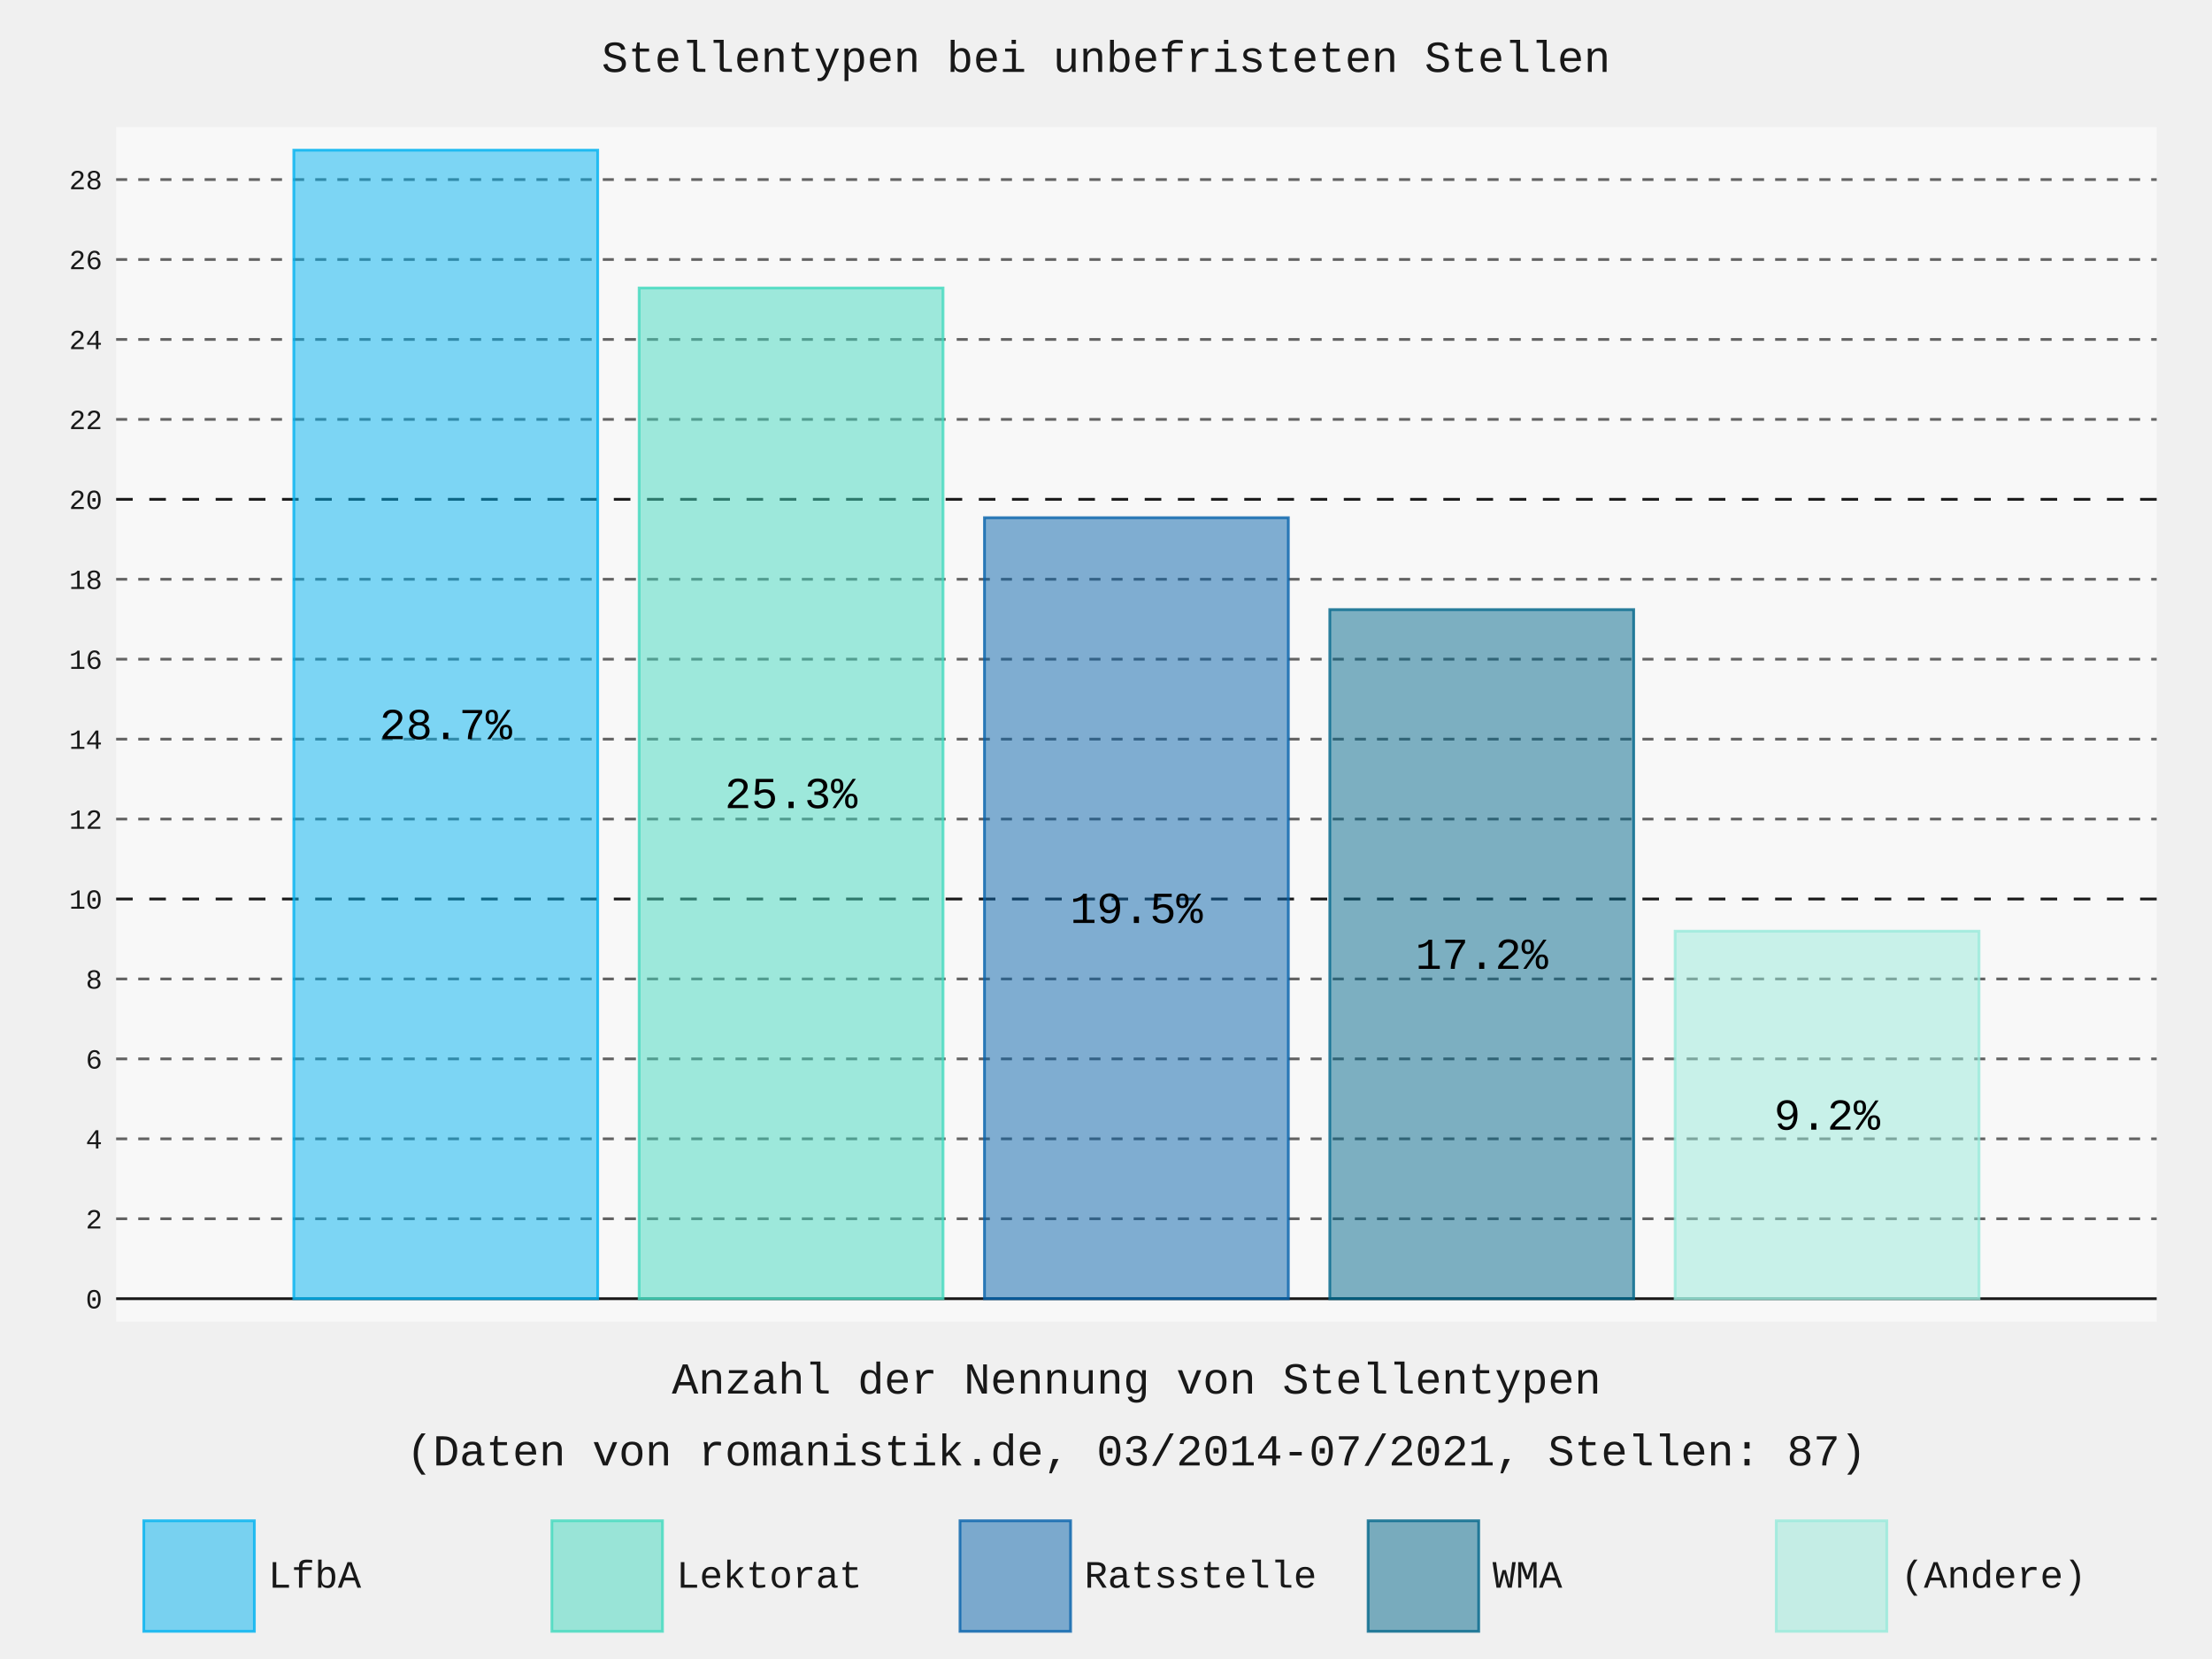
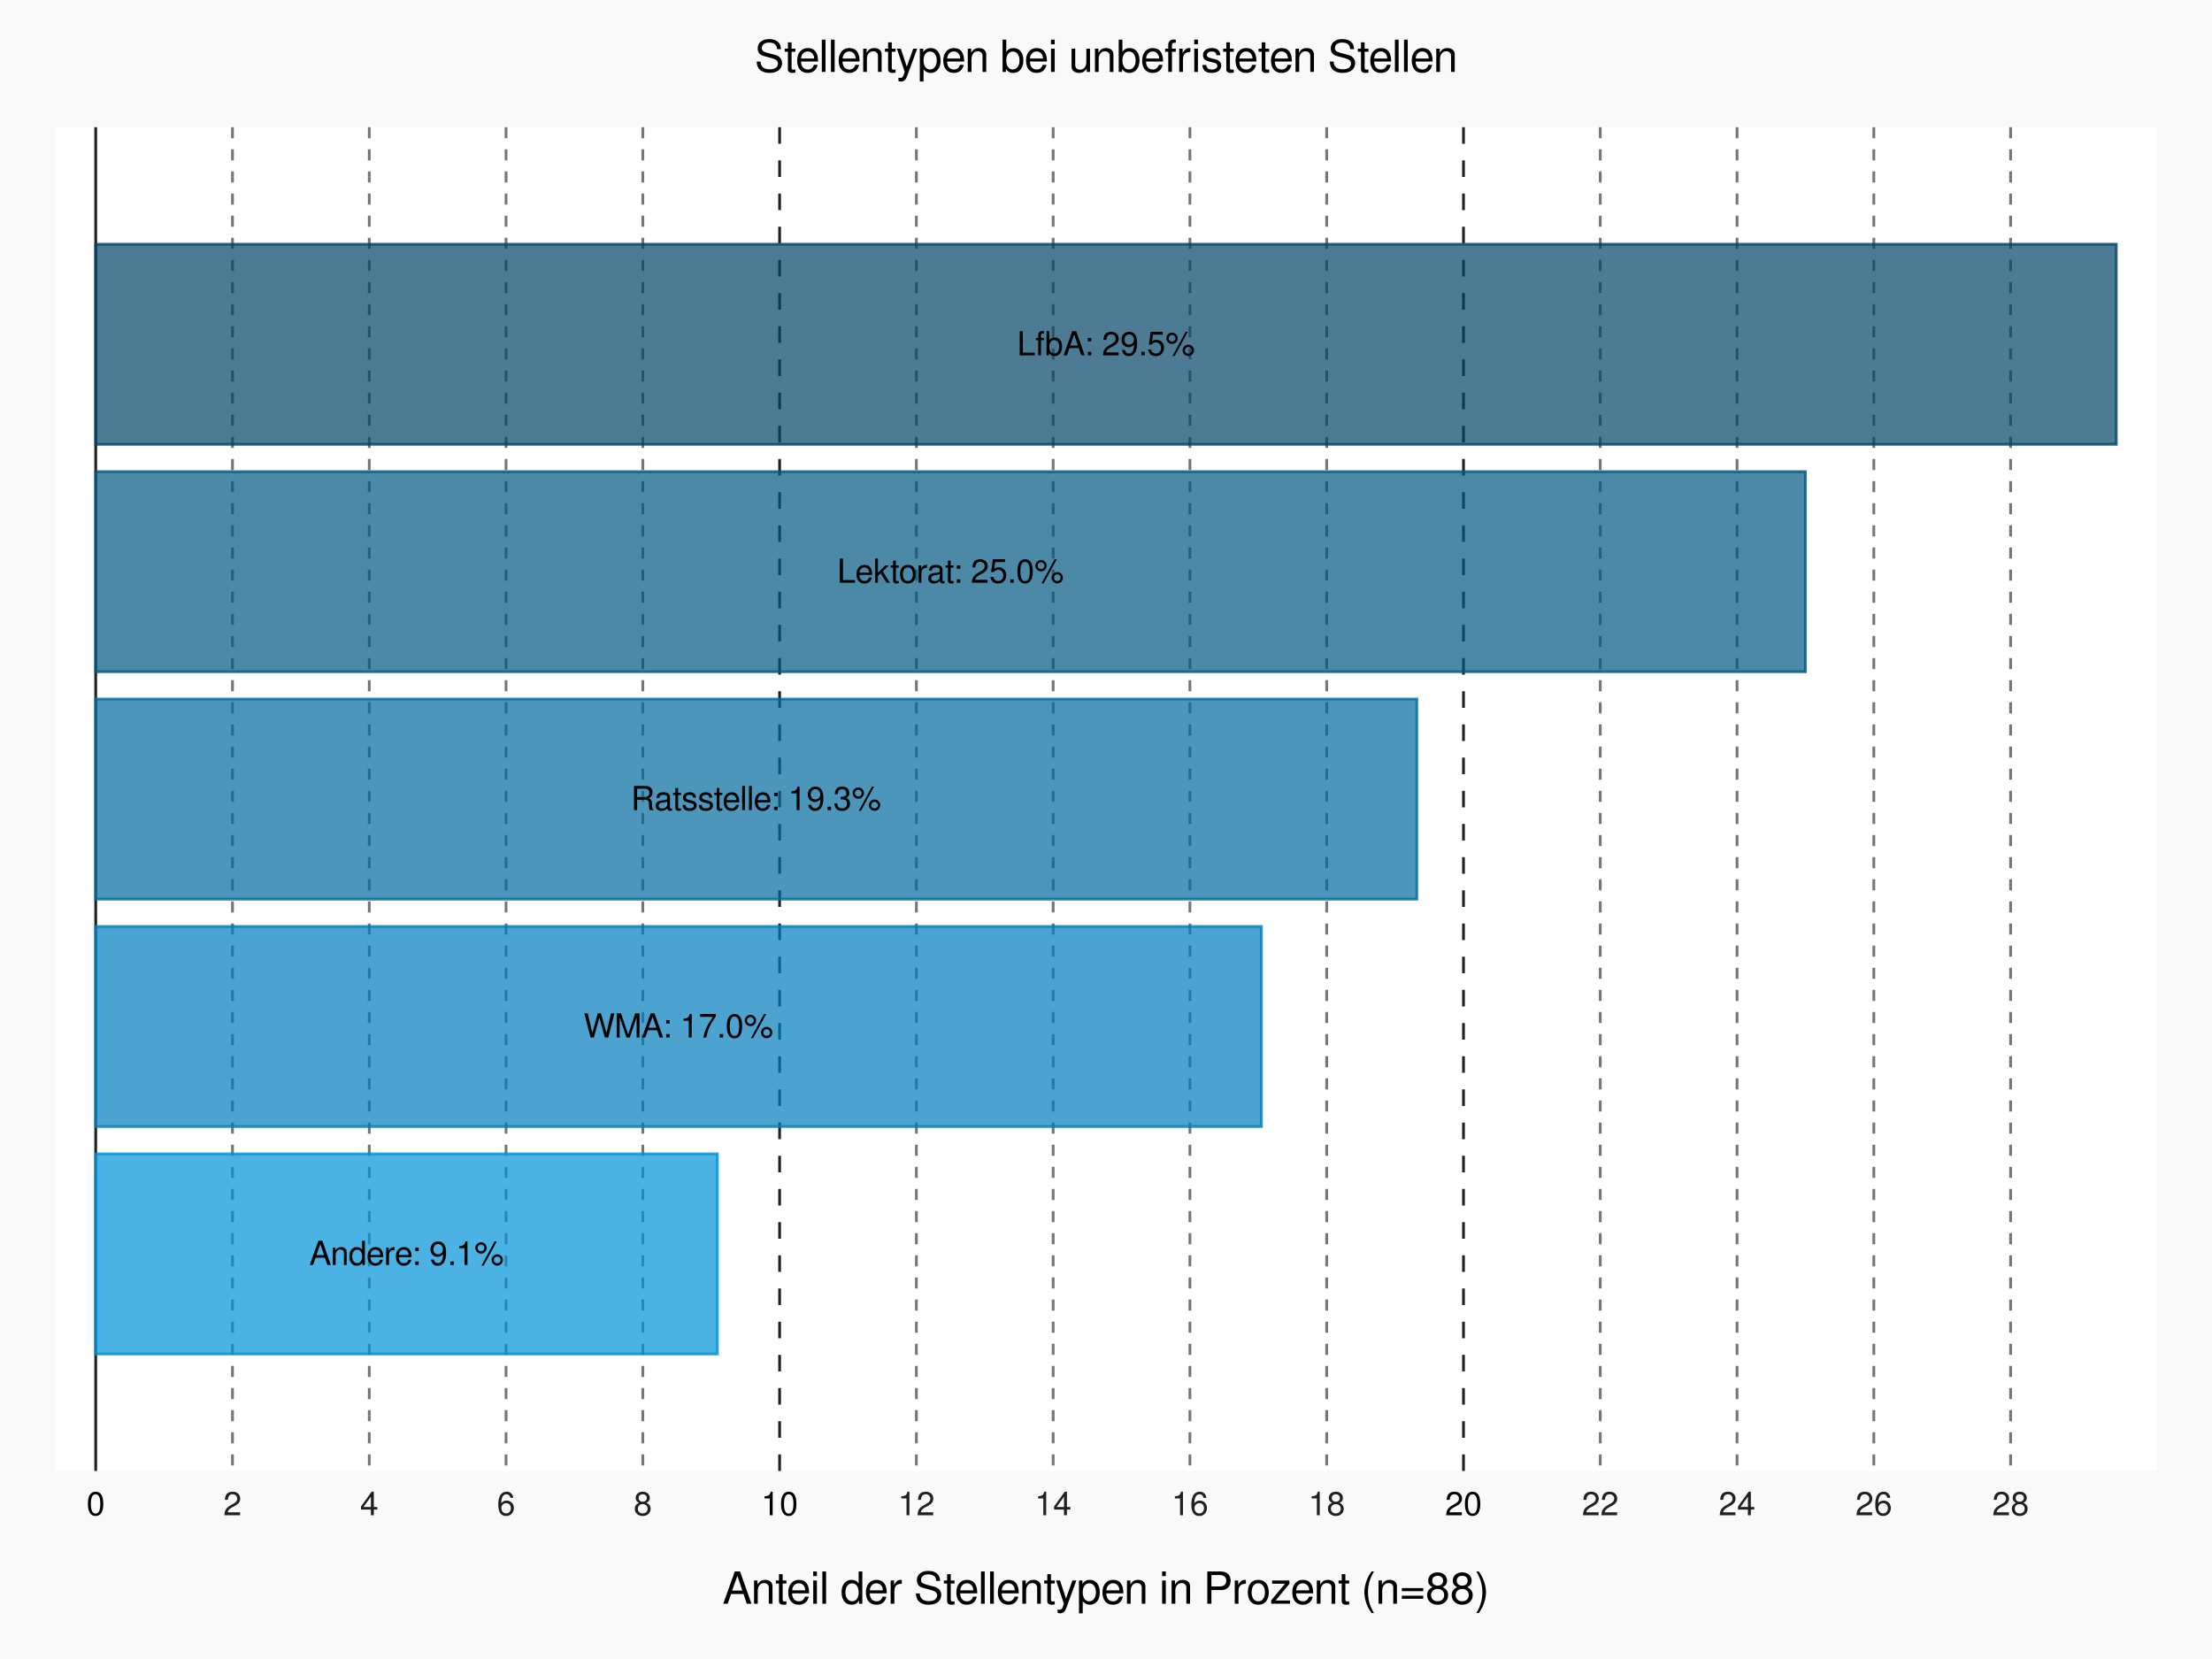
- <svg xmlns="http://www.w3.org/2000/svg" id="chart-7a60d729-b797-4619-a514-138147c6b2d2" class="pygal-chart" viewBox="0 0 800 600">
+ <svg xmlns="http://www.w3.org/2000/svg" id="chart-f3ceada0-5bca-456c-8996-73373353e022" class="pygal-chart" viewBox="0 0 800 600">
  <defs>
-     <style type="text/css">#chart-7a60d729-b797-4619-a514-138147c6b2d2{-webkit-user-select:none;-webkit-font-smoothing:antialiased;font-family:Consolas,"Liberation Mono",Menlo,Courier,monospace}#chart-7a60d729-b797-4619-a514-138147c6b2d2 .title{font-family:Consolas,"Liberation Mono",Menlo,Courier,monospace;font-size:16px}#chart-7a60d729-b797-4619-a514-138147c6b2d2 .legends .legend text{font-family:Consolas,"Liberation Mono",Menlo,Courier,monospace;font-size:14px}#chart-7a60d729-b797-4619-a514-138147c6b2d2 .axis text{font-family:Consolas,"Liberation Mono",Menlo,Courier,monospace;font-size:10px}#chart-7a60d729-b797-4619-a514-138147c6b2d2 .axis text.major{font-family:Consolas,"Liberation Mono",Menlo,Courier,monospace;font-size:10px}#chart-7a60d729-b797-4619-a514-138147c6b2d2 .text-overlay text.value{font-family:Consolas,"Liberation Mono",Menlo,Courier,monospace;font-size:16px}#chart-7a60d729-b797-4619-a514-138147c6b2d2 .text-overlay text.label{font-family:Consolas,"Liberation Mono",Menlo,Courier,monospace;font-size:10px}#chart-7a60d729-b797-4619-a514-138147c6b2d2 .tooltip{font-family:Consolas,"Liberation Mono",Menlo,Courier,monospace;font-size:14px}#chart-7a60d729-b797-4619-a514-138147c6b2d2 text.no_data{font-family:Consolas,"Liberation Mono",Menlo,Courier,monospace;font-size:64px}
- #chart-7a60d729-b797-4619-a514-138147c6b2d2{background-color:#f0f0f0}#chart-7a60d729-b797-4619-a514-138147c6b2d2 path,#chart-7a60d729-b797-4619-a514-138147c6b2d2 line,#chart-7a60d729-b797-4619-a514-138147c6b2d2 rect,#chart-7a60d729-b797-4619-a514-138147c6b2d2 circle{-webkit-transition:250ms ease-in;-moz-transition:250ms ease-in;transition:250ms ease-in}#chart-7a60d729-b797-4619-a514-138147c6b2d2 .graph &gt; .background{fill:#f0f0f0}#chart-7a60d729-b797-4619-a514-138147c6b2d2 .plot &gt; .background{fill:#f8f8f8}#chart-7a60d729-b797-4619-a514-138147c6b2d2 .graph{fill:rgba(0,0,0,0.9)}#chart-7a60d729-b797-4619-a514-138147c6b2d2 text.no_data{fill:rgba(0,0,0,0.9)}#chart-7a60d729-b797-4619-a514-138147c6b2d2 .title{fill:rgba(0,0,0,0.9)}#chart-7a60d729-b797-4619-a514-138147c6b2d2 .legends .legend text{fill:rgba(0,0,0,0.9)}#chart-7a60d729-b797-4619-a514-138147c6b2d2 .legends .legend:hover text{fill:rgba(0,0,0,0.9)}#chart-7a60d729-b797-4619-a514-138147c6b2d2 .axis .line{stroke:rgba(0,0,0,0.9)}#chart-7a60d729-b797-4619-a514-138147c6b2d2 .axis .guide.line{stroke:rgba(0,0,0,0.6)}#chart-7a60d729-b797-4619-a514-138147c6b2d2 .axis .major.line{stroke:rgba(0,0,0,0.9)}#chart-7a60d729-b797-4619-a514-138147c6b2d2 .axis text.major{fill:rgba(0,0,0,0.9)}#chart-7a60d729-b797-4619-a514-138147c6b2d2 .axis.y .guides:hover .guide.line,#chart-7a60d729-b797-4619-a514-138147c6b2d2 .line-graph .axis.x .guides:hover .guide.line,#chart-7a60d729-b797-4619-a514-138147c6b2d2 .stackedline-graph .axis.x .guides:hover .guide.line,#chart-7a60d729-b797-4619-a514-138147c6b2d2 .xy-graph .axis.x .guides:hover .guide.line{stroke:rgba(0,0,0,0.9)}#chart-7a60d729-b797-4619-a514-138147c6b2d2 .axis .guides:hover text{fill:rgba(0,0,0,0.9)}#chart-7a60d729-b797-4619-a514-138147c6b2d2 .reactive{fill-opacity:.5;stroke-opacity:.8}#chart-7a60d729-b797-4619-a514-138147c6b2d2 .ci{stroke:rgba(0,0,0,0.9)}#chart-7a60d729-b797-4619-a514-138147c6b2d2 .reactive.active,#chart-7a60d729-b797-4619-a514-138147c6b2d2 .active .reactive{fill-opacity:.9;stroke-opacity:.9;stroke-width:4}#chart-7a60d729-b797-4619-a514-138147c6b2d2 .ci .reactive.active{stroke-width:1.5}#chart-7a60d729-b797-4619-a514-138147c6b2d2 .series text{fill:rgba(0,0,0,0.9)}#chart-7a60d729-b797-4619-a514-138147c6b2d2 .tooltip rect{fill:#f8f8f8;stroke:rgba(0,0,0,0.9);-webkit-transition:opacity 250ms ease-in;-moz-transition:opacity 250ms ease-in;transition:opacity 250ms ease-in}#chart-7a60d729-b797-4619-a514-138147c6b2d2 .tooltip .label{fill:rgba(0,0,0,0.9)}#chart-7a60d729-b797-4619-a514-138147c6b2d2 .tooltip .label{fill:rgba(0,0,0,0.9)}#chart-7a60d729-b797-4619-a514-138147c6b2d2 .tooltip .legend{font-size:.8em;fill:rgba(0,0,0,0.6)}#chart-7a60d729-b797-4619-a514-138147c6b2d2 .tooltip .x_label{font-size:.6em;fill:rgba(0,0,0,0.9)}#chart-7a60d729-b797-4619-a514-138147c6b2d2 .tooltip .xlink{font-size:.5em;text-decoration:underline}#chart-7a60d729-b797-4619-a514-138147c6b2d2 .tooltip .value{font-size:1.5em}#chart-7a60d729-b797-4619-a514-138147c6b2d2 .bound{font-size:.5em}#chart-7a60d729-b797-4619-a514-138147c6b2d2 .max-value{font-size:.75em;fill:rgba(0,0,0,0.6)}#chart-7a60d729-b797-4619-a514-138147c6b2d2 .map-element{fill:#f8f8f8;stroke:rgba(0,0,0,0.6) !important}#chart-7a60d729-b797-4619-a514-138147c6b2d2 .map-element .reactive{fill-opacity:inherit;stroke-opacity:inherit}#chart-7a60d729-b797-4619-a514-138147c6b2d2 .color-0,#chart-7a60d729-b797-4619-a514-138147c6b2d2 .color-0 a:visited{stroke:#00b2f0;fill:#00b2f0}#chart-7a60d729-b797-4619-a514-138147c6b2d2 .color-1,#chart-7a60d729-b797-4619-a514-138147c6b2d2 .color-1 a:visited{stroke:#43d9be;fill:#43d9be}#chart-7a60d729-b797-4619-a514-138147c6b2d2 .color-2,#chart-7a60d729-b797-4619-a514-138147c6b2d2 .color-2 a:visited{stroke:#0662ab;fill:#0662ab}#chart-7a60d729-b797-4619-a514-138147c6b2d2 .color-3,#chart-7a60d729-b797-4619-a514-138147c6b2d2 .color-3 a:visited{stroke:#00668a;fill:#00668a}#chart-7a60d729-b797-4619-a514-138147c6b2d2 .color-4,#chart-7a60d729-b797-4619-a514-138147c6b2d2 .color-4 a:visited{stroke:#98eadb;fill:#98eadb}#chart-7a60d729-b797-4619-a514-138147c6b2d2 .text-overlay .color-0 text{fill:black}#chart-7a60d729-b797-4619-a514-138147c6b2d2 .text-overlay .color-1 text{fill:black}#chart-7a60d729-b797-4619-a514-138147c6b2d2 .text-overlay .color-2 text{fill:black}#chart-7a60d729-b797-4619-a514-138147c6b2d2 .text-overlay .color-3 text{fill:black}#chart-7a60d729-b797-4619-a514-138147c6b2d2 .text-overlay .color-4 text{fill:black}
- #chart-7a60d729-b797-4619-a514-138147c6b2d2 text.no_data{text-anchor:middle}#chart-7a60d729-b797-4619-a514-138147c6b2d2 .guide.line{fill:none}#chart-7a60d729-b797-4619-a514-138147c6b2d2 .centered{text-anchor:middle}#chart-7a60d729-b797-4619-a514-138147c6b2d2 .title{text-anchor:middle}#chart-7a60d729-b797-4619-a514-138147c6b2d2 .legends .legend text{fill-opacity:1}#chart-7a60d729-b797-4619-a514-138147c6b2d2 .axis.x text{text-anchor:middle}#chart-7a60d729-b797-4619-a514-138147c6b2d2 .axis.x:not(.web) text[transform]{text-anchor:start}#chart-7a60d729-b797-4619-a514-138147c6b2d2 .axis.x:not(.web) text[transform].backwards{text-anchor:end}#chart-7a60d729-b797-4619-a514-138147c6b2d2 .axis.y text{text-anchor:end}#chart-7a60d729-b797-4619-a514-138147c6b2d2 .axis.y text[transform].backwards{text-anchor:start}#chart-7a60d729-b797-4619-a514-138147c6b2d2 .axis.y2 text{text-anchor:start}#chart-7a60d729-b797-4619-a514-138147c6b2d2 .axis.y2 text[transform].backwards{text-anchor:end}#chart-7a60d729-b797-4619-a514-138147c6b2d2 .axis .guide.line{stroke-dasharray:4,4}#chart-7a60d729-b797-4619-a514-138147c6b2d2 .axis .major.guide.line{stroke-dasharray:6,6}#chart-7a60d729-b797-4619-a514-138147c6b2d2 .horizontal .axis.y .guide.line,#chart-7a60d729-b797-4619-a514-138147c6b2d2 .horizontal .axis.y2 .guide.line,#chart-7a60d729-b797-4619-a514-138147c6b2d2 .vertical .axis.x .guide.line{opacity:0}#chart-7a60d729-b797-4619-a514-138147c6b2d2 .horizontal .axis.always_show .guide.line,#chart-7a60d729-b797-4619-a514-138147c6b2d2 .vertical .axis.always_show .guide.line{opacity:1 !important}#chart-7a60d729-b797-4619-a514-138147c6b2d2 .axis.y .guides:hover .guide.line,#chart-7a60d729-b797-4619-a514-138147c6b2d2 .axis.y2 .guides:hover .guide.line,#chart-7a60d729-b797-4619-a514-138147c6b2d2 .axis.x .guides:hover .guide.line{opacity:1}#chart-7a60d729-b797-4619-a514-138147c6b2d2 .axis .guides:hover text{opacity:1}#chart-7a60d729-b797-4619-a514-138147c6b2d2 .nofill{fill:none}#chart-7a60d729-b797-4619-a514-138147c6b2d2 .subtle-fill{fill-opacity:.2}#chart-7a60d729-b797-4619-a514-138147c6b2d2 .dot{stroke-width:1px;fill-opacity:1}#chart-7a60d729-b797-4619-a514-138147c6b2d2 .dot.active{stroke-width:5px}#chart-7a60d729-b797-4619-a514-138147c6b2d2 .dot.negative{fill:transparent}#chart-7a60d729-b797-4619-a514-138147c6b2d2 text,#chart-7a60d729-b797-4619-a514-138147c6b2d2 tspan{stroke:none !important}#chart-7a60d729-b797-4619-a514-138147c6b2d2 .series text.active{opacity:1}#chart-7a60d729-b797-4619-a514-138147c6b2d2 .tooltip rect{fill-opacity:.95;stroke-width:.5}#chart-7a60d729-b797-4619-a514-138147c6b2d2 .tooltip text{fill-opacity:1}#chart-7a60d729-b797-4619-a514-138147c6b2d2 .showable{visibility:hidden}#chart-7a60d729-b797-4619-a514-138147c6b2d2 .showable.shown{visibility:visible}#chart-7a60d729-b797-4619-a514-138147c6b2d2 .gauge-background{fill:rgba(229,229,229,1);stroke:none}#chart-7a60d729-b797-4619-a514-138147c6b2d2 .bg-lines{stroke:#f0f0f0;stroke-width:2px}</style>
+     <style type="text/css">#chart-f3ceada0-5bca-456c-8996-73373353e022{-webkit-user-select:none;-webkit-font-smoothing:antialiased;font-family:FreeSans}#chart-f3ceada0-5bca-456c-8996-73373353e022 .title{font-family:FreeSans;font-size:16px}#chart-f3ceada0-5bca-456c-8996-73373353e022 .legends .legend text{font-family:FreeSans;font-size:14px}#chart-f3ceada0-5bca-456c-8996-73373353e022 .axis text{font-family:FreeSans;font-size:12px}#chart-f3ceada0-5bca-456c-8996-73373353e022 .axis text.major{font-family:FreeSans;font-size:12px}#chart-f3ceada0-5bca-456c-8996-73373353e022 .text-overlay text.value{font-family:FreeSans;font-size:12px}#chart-f3ceada0-5bca-456c-8996-73373353e022 .text-overlay text.label{font-family:FreeSans;font-size:12px}#chart-f3ceada0-5bca-456c-8996-73373353e022 .tooltip{font-family:FreeSans;font-size:14px}#chart-f3ceada0-5bca-456c-8996-73373353e022 text.no_data{font-family:FreeSans;font-size:64px}
+ #chart-f3ceada0-5bca-456c-8996-73373353e022{background-color:rgba(249,249,249,1)}#chart-f3ceada0-5bca-456c-8996-73373353e022 path,#chart-f3ceada0-5bca-456c-8996-73373353e022 line,#chart-f3ceada0-5bca-456c-8996-73373353e022 rect,#chart-f3ceada0-5bca-456c-8996-73373353e022 circle{-webkit-transition:150ms;-moz-transition:150ms;transition:150ms}#chart-f3ceada0-5bca-456c-8996-73373353e022 .graph &gt; .background{fill:rgba(249,249,249,1)}#chart-f3ceada0-5bca-456c-8996-73373353e022 .plot &gt; .background{fill:rgba(255,255,255,1)}#chart-f3ceada0-5bca-456c-8996-73373353e022 .graph{fill:rgba(0,0,0,.87)}#chart-f3ceada0-5bca-456c-8996-73373353e022 text.no_data{fill:rgba(0,0,0,1)}#chart-f3ceada0-5bca-456c-8996-73373353e022 .title{fill:rgba(0,0,0,1)}#chart-f3ceada0-5bca-456c-8996-73373353e022 .legends .legend text{fill:rgba(0,0,0,.87)}#chart-f3ceada0-5bca-456c-8996-73373353e022 .legends .legend:hover text{fill:rgba(0,0,0,1)}#chart-f3ceada0-5bca-456c-8996-73373353e022 .axis .line{stroke:rgba(0,0,0,1)}#chart-f3ceada0-5bca-456c-8996-73373353e022 .axis .guide.line{stroke:rgba(0,0,0,.54)}#chart-f3ceada0-5bca-456c-8996-73373353e022 .axis .major.line{stroke:rgba(0,0,0,.87)}#chart-f3ceada0-5bca-456c-8996-73373353e022 .axis text.major{fill:rgba(0,0,0,1)}#chart-f3ceada0-5bca-456c-8996-73373353e022 .axis.y .guides:hover .guide.line,#chart-f3ceada0-5bca-456c-8996-73373353e022 .line-graph .axis.x .guides:hover .guide.line,#chart-f3ceada0-5bca-456c-8996-73373353e022 .stackedline-graph .axis.x .guides:hover .guide.line,#chart-f3ceada0-5bca-456c-8996-73373353e022 .xy-graph .axis.x .guides:hover .guide.line{stroke:rgba(0,0,0,1)}#chart-f3ceada0-5bca-456c-8996-73373353e022 .axis .guides:hover text{fill:rgba(0,0,0,1)}#chart-f3ceada0-5bca-456c-8996-73373353e022 .reactive{fill-opacity:.7;stroke-opacity:.8}#chart-f3ceada0-5bca-456c-8996-73373353e022 .ci{stroke:rgba(0,0,0,.87)}#chart-f3ceada0-5bca-456c-8996-73373353e022 .reactive.active,#chart-f3ceada0-5bca-456c-8996-73373353e022 .active .reactive{fill-opacity:.8;stroke-opacity:.9;stroke-width:4}#chart-f3ceada0-5bca-456c-8996-73373353e022 .ci .reactive.active{stroke-width:1.5}#chart-f3ceada0-5bca-456c-8996-73373353e022 .series text{fill:rgba(0,0,0,1)}#chart-f3ceada0-5bca-456c-8996-73373353e022 .tooltip rect{fill:rgba(255,255,255,1);stroke:rgba(0,0,0,1);-webkit-transition:opacity 150ms;-moz-transition:opacity 150ms;transition:opacity 150ms}#chart-f3ceada0-5bca-456c-8996-73373353e022 .tooltip .label{fill:rgba(0,0,0,.87)}#chart-f3ceada0-5bca-456c-8996-73373353e022 .tooltip .label{fill:rgba(0,0,0,.87)}#chart-f3ceada0-5bca-456c-8996-73373353e022 .tooltip .legend{font-size:.8em;fill:rgba(0,0,0,.54)}#chart-f3ceada0-5bca-456c-8996-73373353e022 .tooltip .x_label{font-size:.6em;fill:rgba(0,0,0,1)}#chart-f3ceada0-5bca-456c-8996-73373353e022 .tooltip .xlink{font-size:.5em;text-decoration:underline}#chart-f3ceada0-5bca-456c-8996-73373353e022 .tooltip .value{font-size:1.5em}#chart-f3ceada0-5bca-456c-8996-73373353e022 .bound{font-size:.5em}#chart-f3ceada0-5bca-456c-8996-73373353e022 .max-value{font-size:.75em;fill:rgba(0,0,0,.54)}#chart-f3ceada0-5bca-456c-8996-73373353e022 .map-element{fill:rgba(255,255,255,1);stroke:rgba(0,0,0,.54) !important}#chart-f3ceada0-5bca-456c-8996-73373353e022 .map-element .reactive{fill-opacity:inherit;stroke-opacity:inherit}#chart-f3ceada0-5bca-456c-8996-73373353e022 .color-0,#chart-f3ceada0-5bca-456c-8996-73373353e022 .color-0 a:visited{stroke:#004466;fill:#004466}#chart-f3ceada0-5bca-456c-8996-73373353e022 .color-1,#chart-f3ceada0-5bca-456c-8996-73373353e022 .color-1 a:visited{stroke:#005782;fill:#005782}#chart-f3ceada0-5bca-456c-8996-73373353e022 .color-2,#chart-f3ceada0-5bca-456c-8996-73373353e022 .color-2 a:visited{stroke:#006a9f;fill:#006a9f}#chart-f3ceada0-5bca-456c-8996-73373353e022 .color-3,#chart-f3ceada0-5bca-456c-8996-73373353e022 .color-3 a:visited{stroke:#007dbb;fill:#007dbb}#chart-f3ceada0-5bca-456c-8996-73373353e022 .color-4,#chart-f3ceada0-5bca-456c-8996-73373353e022 .color-4 a:visited{stroke:#0090d7;fill:#0090d7}#chart-f3ceada0-5bca-456c-8996-73373353e022 .text-overlay .color-0 text{fill:black}#chart-f3ceada0-5bca-456c-8996-73373353e022 .text-overlay .color-1 text{fill:black}#chart-f3ceada0-5bca-456c-8996-73373353e022 .text-overlay .color-2 text{fill:black}#chart-f3ceada0-5bca-456c-8996-73373353e022 .text-overlay .color-3 text{fill:black}#chart-f3ceada0-5bca-456c-8996-73373353e022 .text-overlay .color-4 text{fill:black}
+ #chart-f3ceada0-5bca-456c-8996-73373353e022 text.no_data{text-anchor:middle}#chart-f3ceada0-5bca-456c-8996-73373353e022 .guide.line{fill:none}#chart-f3ceada0-5bca-456c-8996-73373353e022 .centered{text-anchor:middle}#chart-f3ceada0-5bca-456c-8996-73373353e022 .title{text-anchor:middle}#chart-f3ceada0-5bca-456c-8996-73373353e022 .legends .legend text{fill-opacity:1}#chart-f3ceada0-5bca-456c-8996-73373353e022 .axis.x text{text-anchor:middle}#chart-f3ceada0-5bca-456c-8996-73373353e022 .axis.x:not(.web) text[transform]{text-anchor:start}#chart-f3ceada0-5bca-456c-8996-73373353e022 .axis.x:not(.web) text[transform].backwards{text-anchor:end}#chart-f3ceada0-5bca-456c-8996-73373353e022 .axis.y text{text-anchor:end}#chart-f3ceada0-5bca-456c-8996-73373353e022 .axis.y text[transform].backwards{text-anchor:start}#chart-f3ceada0-5bca-456c-8996-73373353e022 .axis.y2 text{text-anchor:start}#chart-f3ceada0-5bca-456c-8996-73373353e022 .axis.y2 text[transform].backwards{text-anchor:end}#chart-f3ceada0-5bca-456c-8996-73373353e022 .axis .guide.line{stroke-dasharray:4,4}#chart-f3ceada0-5bca-456c-8996-73373353e022 .axis .major.guide.line{stroke-dasharray:6,6}#chart-f3ceada0-5bca-456c-8996-73373353e022 .horizontal .axis.y .guide.line,#chart-f3ceada0-5bca-456c-8996-73373353e022 .horizontal .axis.y2 .guide.line,#chart-f3ceada0-5bca-456c-8996-73373353e022 .vertical .axis.x .guide.line{opacity:0}#chart-f3ceada0-5bca-456c-8996-73373353e022 .horizontal .axis.always_show .guide.line,#chart-f3ceada0-5bca-456c-8996-73373353e022 .vertical .axis.always_show .guide.line{opacity:1 !important}#chart-f3ceada0-5bca-456c-8996-73373353e022 .axis.y .guides:hover .guide.line,#chart-f3ceada0-5bca-456c-8996-73373353e022 .axis.y2 .guides:hover .guide.line,#chart-f3ceada0-5bca-456c-8996-73373353e022 .axis.x .guides:hover .guide.line{opacity:1}#chart-f3ceada0-5bca-456c-8996-73373353e022 .axis .guides:hover text{opacity:1}#chart-f3ceada0-5bca-456c-8996-73373353e022 .nofill{fill:none}#chart-f3ceada0-5bca-456c-8996-73373353e022 .subtle-fill{fill-opacity:.2}#chart-f3ceada0-5bca-456c-8996-73373353e022 .dot{stroke-width:1px;fill-opacity:1}#chart-f3ceada0-5bca-456c-8996-73373353e022 .dot.active{stroke-width:5px}#chart-f3ceada0-5bca-456c-8996-73373353e022 .dot.negative{fill:transparent}#chart-f3ceada0-5bca-456c-8996-73373353e022 text,#chart-f3ceada0-5bca-456c-8996-73373353e022 tspan{stroke:none !important}#chart-f3ceada0-5bca-456c-8996-73373353e022 .series text.active{opacity:1}#chart-f3ceada0-5bca-456c-8996-73373353e022 .tooltip rect{fill-opacity:.95;stroke-width:.5}#chart-f3ceada0-5bca-456c-8996-73373353e022 .tooltip text{fill-opacity:1}#chart-f3ceada0-5bca-456c-8996-73373353e022 .showable{visibility:hidden}#chart-f3ceada0-5bca-456c-8996-73373353e022 .showable.shown{visibility:visible}#chart-f3ceada0-5bca-456c-8996-73373353e022 .gauge-background{fill:rgba(229,229,229,1);stroke:none}#chart-f3ceada0-5bca-456c-8996-73373353e022 .bg-lines{stroke:rgba(249,249,249,1);stroke-width:2px}</style>
  </defs>
-   <g class="graph bar-graph vertical">
+   <g class="graph horizontalbar-graph horizontal">
    <rect x="0" y="0" width="800" height="600" class="background" />
-     <g transform="translate(42, 46)" class="plot">
-       <rect x="0" y="0" width="738.0" height="432.0" class="background" />
-       <g class="axis y always_show">
+     <g transform="translate(20, 46)" class="plot">
+       <rect x="0" y="0" width="760" height="486" class="background" />
+       <g class="axis x always_show">
        <g class="guides">
-           <path d="M0 423.692 h738" class="axis major line" />
-           <text x="-5" y="427.192" class="major">0</text>
+           <path d="M14.615 0 v486" class="axis major line" />
+           <text x="14.615" y="502.0" class="major">0</text>
        </g>
        <g class="guides">
-           <path d="M0 394.782 h738" class="guide line" />
-           <text x="-5" y="398.282" class="">2</text>
+           <path d="M64.083 0 v486" class="guide line" />
+           <text x="64.083" y="502.0" class="">2</text>
        </g>
        <g class="guides">
-           <path d="M0 365.871 h738" class="guide line" />
-           <text x="-5" y="369.371" class="">4</text>
+           <path d="M113.55 0 v486" class="guide line" />
+           <text x="113.55" y="502.0" class="">4</text>
        </g>
        <g class="guides">
-           <path d="M0 336.96 h738" class="guide line" />
-           <text x="-5" y="340.46" class="">6</text>
+           <path d="M163.018 0 v486" class="guide line" />
+           <text x="163.018" y="502.0" class="">6</text>
        </g>
        <g class="guides">
-           <path d="M0 308.049 h738" class="guide line" />
-           <text x="-5" y="311.549" class="">8</text>
+           <path d="M212.485 0 v486" class="guide line" />
+           <text x="212.485" y="502.0" class="">8</text>
        </g>
        <g class="guides">
-           <path d="M0 279.138 h738" class="major guide line" />
-           <text x="-5" y="282.638" class="major">10</text>
+           <path d="M261.953 0 v486" class="major guide line" />
+           <text x="261.953" y="502.0" class="major">10</text>
        </g>
        <g class="guides">
-           <path d="M0 250.228 h738" class="guide line" />
-           <text x="-5" y="253.728" class="">12</text>
+           <path d="M311.42 0 v486" class="guide line" />
+           <text x="311.42" y="502.0" class="">12</text>
        </g>
        <g class="guides">
-           <path d="M0 221.317 h738" class="guide line" />
-           <text x="-5" y="224.817" class="">14</text>
+           <path d="M360.888 0 v486" class="guide line" />
+           <text x="360.888" y="502.0" class="">14</text>
        </g>
        <g class="guides">
-           <path d="M0 192.406 h738" class="guide line" />
-           <text x="-5" y="195.906" class="">16</text>
+           <path d="M410.355 0 v486" class="guide line" />
+           <text x="410.355" y="502.0" class="">16</text>
        </g>
        <g class="guides">
-           <path d="M0 163.495 h738" class="guide line" />
-           <text x="-5" y="166.995" class="">18</text>
+           <path d="M459.822 0 v486" class="guide line" />
+           <text x="459.822" y="502.0" class="">18</text>
        </g>
        <g class="guides">
-           <path d="M0 134.585 h738" class="major guide line" />
-           <text x="-5" y="138.085" class="major">20</text>
+           <path d="M509.29 0 v486" class="major guide line" />
+           <text x="509.29" y="502.0" class="major">20</text>
        </g>
        <g class="guides">
-           <path d="M0 105.674 h738" class="guide line" />
-           <text x="-5" y="109.174" class="">22</text>
+           <path d="M558.757 0 v486" class="guide line" />
+           <text x="558.757" y="502.0" class="">22</text>
        </g>
        <g class="guides">
-           <path d="M0 76.763 h738" class="guide line" />
-           <text x="-5" y="80.263" class="">24</text>
+           <path d="M608.225 0 v486" class="guide line" />
+           <text x="608.225" y="502.0" class="">24</text>
        </g>
        <g class="guides">
-           <path d="M0 47.852 h738" class="guide line" />
-           <text x="-5" y="51.352" class="">26</text>
+           <path d="M657.692 0 v486" class="guide line" />
+           <text x="657.692" y="502.0" class="">26</text>
        </g>
        <g class="guides">
-           <path d="M0 18.942 h738" class="guide line" />
-           <text x="-5" y="22.442" class="">28</text>
+           <path d="M707.16 0 v486" class="guide line" />
+           <text x="707.16" y="502.0" class="">28</text>
        </g>
      </g>
-       <g class="series serie-0 color-0">
+       <g class="series serie-4 color-4">
        <g class="bars">
          <g class="bar">
-             <rect x="64.263" y="8.308" rx="0" ry="0" width="109.905" height="415.385" class="rect reactive tooltip-trigger" />
+             <rect x="14.615" y="371.304" rx="0" ry="0" width="224.852" height="72.377" class="rect reactive tooltip-trigger" />
+           </g>
+         </g>
+       </g>
+       <g class="series serie-3 color-3">
+         <g class="bars">
+           <g class="bar">
+             <rect x="14.615" y="289.058" rx="0" ry="0" width="421.598" height="72.377" class="rect reactive tooltip-trigger" />
+           </g>
+         </g>
+       </g>
+       <g class="series serie-2 color-2">
+         <g class="bars">
+           <g class="bar">
+             <rect x="14.615" y="206.812" rx="0" ry="0" width="477.811" height="72.377" class="rect reactive tooltip-trigger" />
          </g>
        </g>
      </g>
      <g class="series serie-1 color-1">
        <g class="bars">
          <g class="bar">
-             <rect x="189.155" y="58.154" rx="0" ry="0" width="109.905" height="365.538" class="rect reactive tooltip-trigger" />
+             <rect x="14.615" y="124.566" rx="0" ry="0" width="618.343" height="72.377" class="rect reactive tooltip-trigger" />
          </g>
        </g>
      </g>
-       <g class="series serie-2 color-2">
+       <g class="series serie-0 color-0">
        <g class="bars">
          <g class="bar">
-             <rect x="314.047" y="141.231" rx="0" ry="0" width="109.905" height="282.462" class="rect reactive tooltip-trigger" />
-           </g>
-         </g>
-       </g>
-       <g class="series serie-3 color-3">
-         <g class="bars">
-           <g class="bar">
-             <rect x="438.94" y="174.462" rx="0" ry="0" width="109.905" height="249.231" class="rect reactive tooltip-trigger" />
-           </g>
-         </g>
-       </g>
-       <g class="series serie-4 color-4">
-         <g class="bars">
-           <g class="bar">
-             <rect x="563.832" y="290.769" rx="0" ry="0" width="109.905" height="132.923" class="rect reactive tooltip-trigger" />
+             <rect x="14.615" y="42.319" rx="0" ry="0" width="730.769" height="72.377" class="rect reactive tooltip-trigger" />
          </g>
        </g>
      </g>
    </g>
    <g class="titles">
      <text x="400.0" y="26" class="title plot_title">Stellentypen bei unbefristeten Stellen</text>
-       <text x="411.0" y="504.0" class="title">Anzahl der Nennung von Stellentypen</text>
-       <text x="411.0" y="530.0" class="title">(Daten von romanistik.de, 03/2014-07/2021, Stellen: 87)</text>
+       <text x="400.0" y="580" class="title">Anteil der Stellentypen in Prozent (n=88)</text>
    </g>
-     <g transform="translate(42, 46)" class="plot overlay">
+     <g transform="translate(20, 46)" class="plot overlay">
+       <g class="series serie-4 color-4" />
+       <g class="series serie-3 color-3" />
+       <g class="series serie-2 color-2" />
+       <g class="series serie-1 color-1" />
      <g class="series serie-0 color-0" />
-       <g class="series serie-1 color-1" />
-       <g class="series serie-2 color-2" />
-       <g class="series serie-3 color-3" />
-       <g class="series serie-4 color-4" />
    </g>
-     <g transform="translate(42, 46)" class="plot text-overlay">
-       <g class="series serie-0 color-0">
-         <text text-anchor="middle" x="119.215" y="221.333" class="value">28.7%</text>
+     <g transform="translate(20, 46)" class="plot text-overlay">
+       <g class="series serie-4 color-4">
+         <text text-anchor="middle" x="127.041" y="411.492" class="value">Andere: 9.1%</text>
+       </g>
+       <g class="series serie-3 color-3">
+         <text text-anchor="middle" x="225.414" y="329.246" class="value">WMA: 17.0%</text>
+       </g>
+       <g class="series serie-2 color-2">
+         <text text-anchor="middle" x="253.521" y="247" class="value">Ratsstelle: 19.3%</text>
      </g>
      <g class="series serie-1 color-1">
-         <text text-anchor="middle" x="244.108" y="246.256" class="value">25.3%</text>
+         <text text-anchor="middle" x="323.787" y="164.754" class="value">Lektorat: 25.0%</text>
      </g>
-       <g class="series serie-2 color-2">
-         <text text-anchor="middle" x="369" y="287.795" class="value">19.5%</text>
-       </g>
-       <g class="series serie-3 color-3">
-         <text text-anchor="middle" x="493.892" y="304.41" class="value">17.2%</text>
-       </g>
-       <g class="series serie-4 color-4">
-         <text text-anchor="middle" x="618.785" y="362.564" class="value">9.2%</text>
+       <g class="series serie-0 color-0">
+         <text text-anchor="middle" x="380.0" y="82.508" class="value">LfbA: 29.5%</text>
      </g>
    </g>
-     <g transform="translate(42, 46)" class="plot tooltip-overlay">
+     <g transform="translate(20, 46)" class="plot tooltip-overlay">
      <g transform="translate(0 0)" style="opacity: 0" class="tooltip">
        <rect rx="0" ry="0" width="0" height="0" class="tooltip-box" />
        <g class="text" />
      </g>
    </g>
-     <g transform="translate(52, 550)" class="legends">
-       <g id="activate-serie-0" class="legend reactive activate-serie">
-         <rect x="0.0" y="0.0" width="40" height="40" class="color-0 reactive" />
-         <text x="45.0" y="24.2">LfbA</text>
-       </g>
-       <g id="activate-serie-1" class="legend reactive activate-serie">
-         <rect x="147.6" y="0.0" width="40" height="40" class="color-1 reactive" />
-         <text x="192.6" y="24.2">Lektorat</text>
-       </g>
-       <g id="activate-serie-2" class="legend reactive activate-serie">
-         <rect x="295.2" y="0.0" width="40" height="40" class="color-2 reactive" />
-         <text x="340.2" y="24.2">Ratsstelle</text>
-       </g>
-       <g id="activate-serie-3" class="legend reactive activate-serie">
-         <rect x="442.8" y="0.0" width="40" height="40" class="color-3 reactive" />
-         <text x="487.8" y="24.2">WMA</text>
-       </g>
-       <g id="activate-serie-4" class="legend reactive activate-serie">
-         <rect x="590.4" y="0.0" width="40" height="40" class="color-4 reactive" />
-         <text x="635.4" y="24.2">(Andere)</text>
-       </g>
-     </g>
  </g>
</svg>
